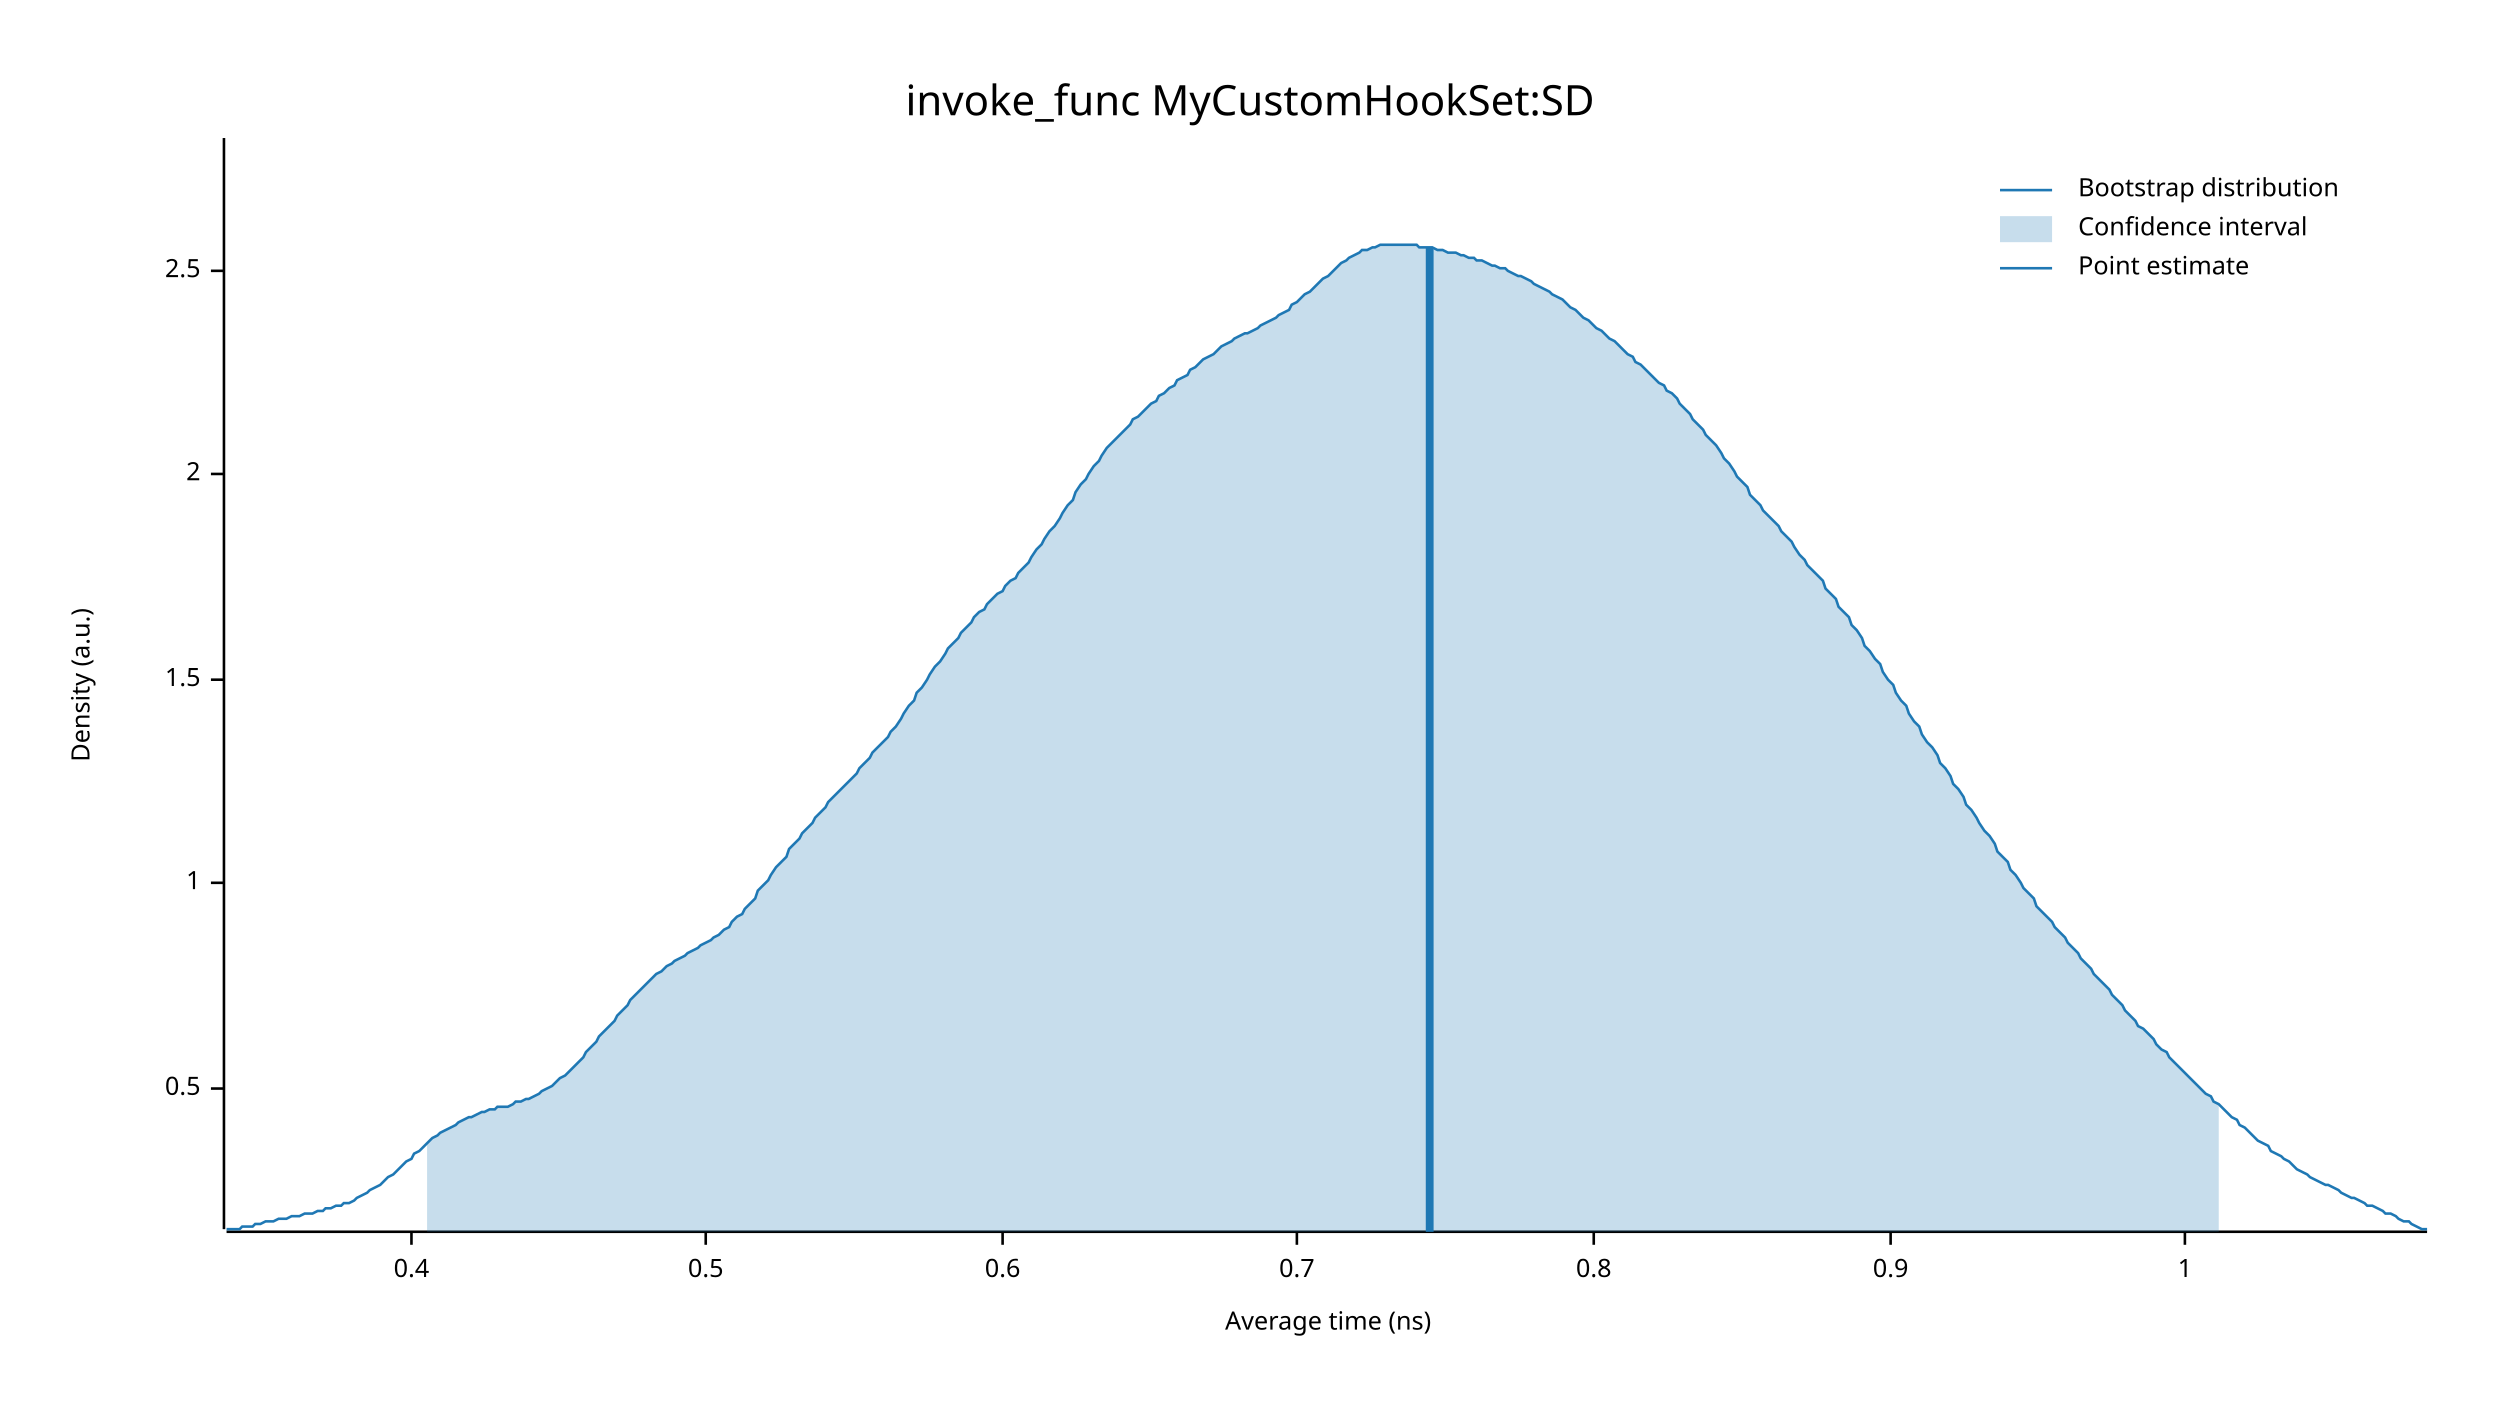
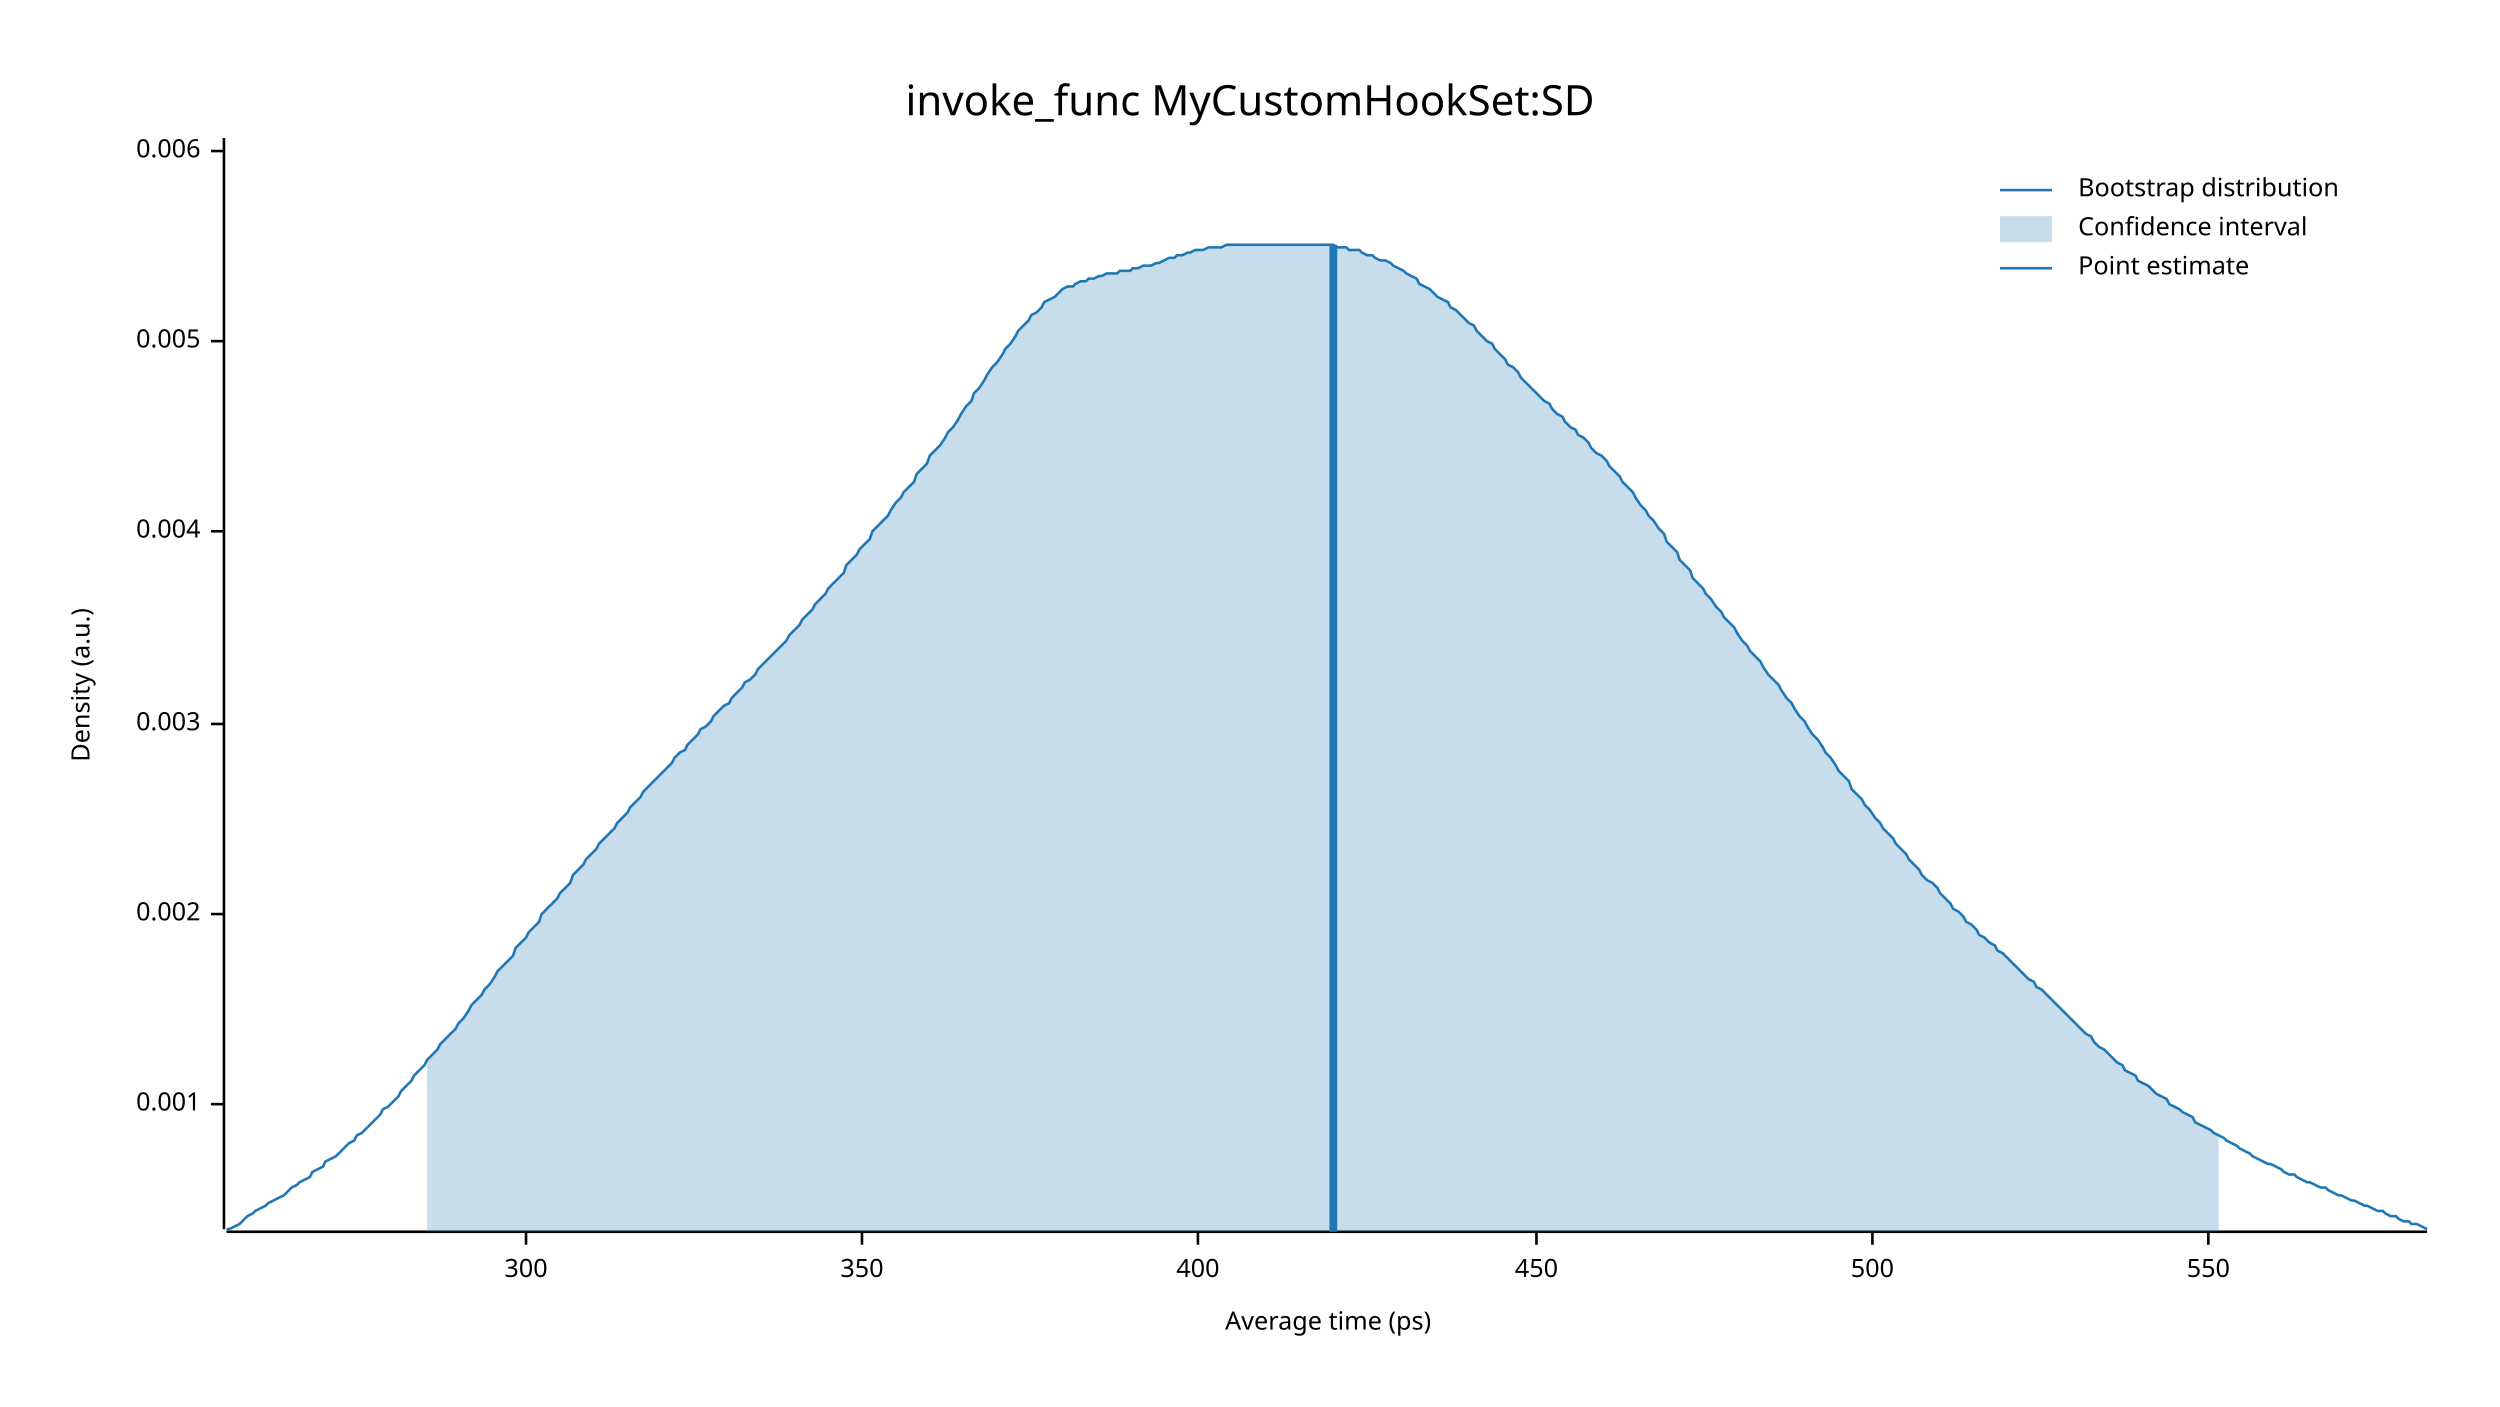
<svg xmlns="http://www.w3.org/2000/svg" width="960" height="540" viewBox="0 0 960 540">
  <text x="480" y="32" dy="0.76em" text-anchor="middle" font-family="sans-serif" font-size="16.129" opacity="1" fill="#000000">
invoke_func MyCustomHookSet:SD
</text>
  <text x="27" y="263" dy="0.76em" text-anchor="middle" font-family="sans-serif" font-size="9.677" opacity="1" fill="#000000" transform="rotate(270, 27, 263)">
Density (a.u.)
</text>
  <text x="510" y="513" dy="-0.5ex" text-anchor="middle" font-family="sans-serif" font-size="9.677" opacity="1" fill="#000000">
- Average time (ns)
+ Average time (ps)
</text>
  <polyline fill="none" opacity="1" stroke="#000000" stroke-width="1" points="86,53 86,472 " />
-   <text x="77" y="418" dy="0.5ex" text-anchor="end" font-family="sans-serif" font-size="9.677" opacity="1" fill="#000000">
- 0.5
+   <text x="77" y="424" dy="0.5ex" text-anchor="end" font-family="sans-serif" font-size="9.677" opacity="1" fill="#000000">
+ 0.001
</text>
-   <polyline fill="none" opacity="1" stroke="#000000" stroke-width="1" points="81,418 86,418 " />
-   <text x="77" y="339" dy="0.5ex" text-anchor="end" font-family="sans-serif" font-size="9.677" opacity="1" fill="#000000">
- 1
+   <polyline fill="none" opacity="1" stroke="#000000" stroke-width="1" points="81,424 86,424 " />
+   <text x="77" y="351" dy="0.5ex" text-anchor="end" font-family="sans-serif" font-size="9.677" opacity="1" fill="#000000">
+ 0.002
</text>
-   <polyline fill="none" opacity="1" stroke="#000000" stroke-width="1" points="81,339 86,339 " />
-   <text x="77" y="261" dy="0.5ex" text-anchor="end" font-family="sans-serif" font-size="9.677" opacity="1" fill="#000000">
- 1.5
+   <polyline fill="none" opacity="1" stroke="#000000" stroke-width="1" points="81,351 86,351 " />
+   <text x="77" y="278" dy="0.5ex" text-anchor="end" font-family="sans-serif" font-size="9.677" opacity="1" fill="#000000">
+ 0.003
</text>
-   <polyline fill="none" opacity="1" stroke="#000000" stroke-width="1" points="81,261 86,261 " />
-   <text x="77" y="182" dy="0.5ex" text-anchor="end" font-family="sans-serif" font-size="9.677" opacity="1" fill="#000000">
- 2
+   <polyline fill="none" opacity="1" stroke="#000000" stroke-width="1" points="81,278 86,278 " />
+   <text x="77" y="204" dy="0.5ex" text-anchor="end" font-family="sans-serif" font-size="9.677" opacity="1" fill="#000000">
+ 0.004
</text>
-   <polyline fill="none" opacity="1" stroke="#000000" stroke-width="1" points="81,182 86,182 " />
-   <text x="77" y="104" dy="0.5ex" text-anchor="end" font-family="sans-serif" font-size="9.677" opacity="1" fill="#000000">
- 2.5
+   <polyline fill="none" opacity="1" stroke="#000000" stroke-width="1" points="81,204 86,204 " />
+   <text x="77" y="131" dy="0.5ex" text-anchor="end" font-family="sans-serif" font-size="9.677" opacity="1" fill="#000000">
+ 0.005
</text>
-   <polyline fill="none" opacity="1" stroke="#000000" stroke-width="1" points="81,104 86,104 " />
+   <polyline fill="none" opacity="1" stroke="#000000" stroke-width="1" points="81,131 86,131 " />
+   <text x="77" y="58" dy="0.5ex" text-anchor="end" font-family="sans-serif" font-size="9.677" opacity="1" fill="#000000">
+ 0.006
+ </text>
+   <polyline fill="none" opacity="1" stroke="#000000" stroke-width="1" points="81,58 86,58 " />
  <polyline fill="none" opacity="1" stroke="#000000" stroke-width="1" points="87,473 932,473 " />
-   <text x="158" y="483" dy="0.76em" text-anchor="middle" font-family="sans-serif" font-size="9.677" opacity="1" fill="#000000">
- 0.4
+   <text x="202" y="483" dy="0.76em" text-anchor="middle" font-family="sans-serif" font-size="9.677" opacity="1" fill="#000000">
+ 300
</text>
-   <polyline fill="none" opacity="1" stroke="#000000" stroke-width="1" points="158,473 158,478 " />
-   <text x="271" y="483" dy="0.76em" text-anchor="middle" font-family="sans-serif" font-size="9.677" opacity="1" fill="#000000">
- 0.5
+   <polyline fill="none" opacity="1" stroke="#000000" stroke-width="1" points="202,473 202,478 " />
+   <text x="331" y="483" dy="0.76em" text-anchor="middle" font-family="sans-serif" font-size="9.677" opacity="1" fill="#000000">
+ 350
</text>
-   <polyline fill="none" opacity="1" stroke="#000000" stroke-width="1" points="271,473 271,478 " />
-   <text x="385" y="483" dy="0.76em" text-anchor="middle" font-family="sans-serif" font-size="9.677" opacity="1" fill="#000000">
- 0.6
+   <polyline fill="none" opacity="1" stroke="#000000" stroke-width="1" points="331,473 331,478 " />
+   <text x="460" y="483" dy="0.76em" text-anchor="middle" font-family="sans-serif" font-size="9.677" opacity="1" fill="#000000">
+ 400
</text>
-   <polyline fill="none" opacity="1" stroke="#000000" stroke-width="1" points="385,473 385,478 " />
-   <text x="498" y="483" dy="0.76em" text-anchor="middle" font-family="sans-serif" font-size="9.677" opacity="1" fill="#000000">
- 0.7
+   <polyline fill="none" opacity="1" stroke="#000000" stroke-width="1" points="460,473 460,478 " />
+   <text x="590" y="483" dy="0.76em" text-anchor="middle" font-family="sans-serif" font-size="9.677" opacity="1" fill="#000000">
+ 450
</text>
-   <polyline fill="none" opacity="1" stroke="#000000" stroke-width="1" points="498,473 498,478 " />
-   <text x="612" y="483" dy="0.76em" text-anchor="middle" font-family="sans-serif" font-size="9.677" opacity="1" fill="#000000">
- 0.8
+   <polyline fill="none" opacity="1" stroke="#000000" stroke-width="1" points="590,473 590,478 " />
+   <text x="719" y="483" dy="0.76em" text-anchor="middle" font-family="sans-serif" font-size="9.677" opacity="1" fill="#000000">
+ 500
</text>
-   <polyline fill="none" opacity="1" stroke="#000000" stroke-width="1" points="612,473 612,478 " />
-   <text x="726" y="483" dy="0.76em" text-anchor="middle" font-family="sans-serif" font-size="9.677" opacity="1" fill="#000000">
- 0.9
+   <polyline fill="none" opacity="1" stroke="#000000" stroke-width="1" points="719,473 719,478 " />
+   <text x="848" y="483" dy="0.76em" text-anchor="middle" font-family="sans-serif" font-size="9.677" opacity="1" fill="#000000">
+ 550
</text>
-   <polyline fill="none" opacity="1" stroke="#000000" stroke-width="1" points="726,473 726,478 " />
-   <text x="839" y="483" dy="0.76em" text-anchor="middle" font-family="sans-serif" font-size="9.677" opacity="1" fill="#000000">
- 1
- </text>
-   <polyline fill="none" opacity="1" stroke="#000000" stroke-width="1" points="839,473 839,478 " />
-   <polyline fill="none" opacity="1" stroke="#1F78B4" stroke-width="1" points="87,472 88,472 90,472 92,472 93,471 95,471 97,471 98,470 100,470 102,469 103,469 105,469 107,468 109,468 110,468 112,467 114,467 115,467 117,466 119,466 120,466 122,465 124,465 125,464 127,464 129,463 131,463 132,462 134,462 136,461 137,460 139,459 141,458 142,457 144,456 146,455 147,454 149,452 151,451 153,449 154,448 156,446 158,445 159,443 161,442 163,440 164,439 166,437 168,436 169,435 171,434 173,433 175,432 176,431 178,430 180,429 181,429 183,428 185,427 186,427 188,426 190,426 191,425 193,425 195,425 197,424 198,423 200,423 202,422 203,422 205,421 207,420 208,419 210,418 212,417 214,415 215,414 217,413 219,411 220,410 222,408 224,406 225,404 227,402 229,400 230,398 232,396 234,394 236,392 237,390 239,388 241,386 242,384 244,382 246,380 247,379 249,377 251,375 252,374 254,373 256,371 258,370 259,369 261,368 263,367 264,366 266,365 268,364 269,363 271,362 273,361 274,360 276,359 278,357 280,356 281,354 283,352 285,351 286,349 288,347 290,345 291,342 293,340 295,338 296,336 298,333 300,331 302,329 303,326 305,324 307,322 308,320 310,318 312,316 313,314 315,312 317,310 318,308 320,306 322,304 324,302 325,301 327,299 329,297 330,295 332,293 334,291 335,289 337,287 339,285 341,283 342,281 344,279 346,276 347,274 349,271 351,269 352,266 354,264 356,261 357,259 359,256 361,254 363,251 364,249 366,247 368,245 369,243 371,241 373,239 374,237 376,235 378,234 379,232 381,230 383,228 385,227 386,225 388,223 390,222 391,220 393,218 395,216 396,214 398,211 400,209 401,207 403,204 405,202 407,199 408,197 410,194 412,192 413,189 415,186 417,184 418,182 420,179 422,177 423,175 425,172 427,170 429,168 430,167 432,165 434,163 435,161 437,160 439,158 440,157 442,155 444,154 445,152 447,151 449,149 451,148 452,146 454,145 456,144 457,142 459,141 461,139 462,138 464,137 466,136 468,134 469,133 471,132 473,131 474,130 476,129 478,128 479,128 481,127 483,126 484,125 486,124 488,123 490,122 491,121 493,120 495,119 496,117 498,116 500,114 501,113 503,112 505,110 506,109 508,107 510,106 512,104 513,103 515,101 517,100 518,99 520,98 522,97 523,96 525,96 527,95 528,95 530,94 532,94 534,94 535,94 537,94 539,94 540,94 542,94 544,94 545,95 547,95 549,95 550,95 552,96 554,96 556,97 557,97 559,97 561,98 562,98 564,99 566,99 567,100 569,100 571,101 573,102 574,102 576,103 578,103 579,104 581,105 583,106 584,106 586,107 588,108 589,109 591,110 593,111 595,112 596,113 598,114 600,115 601,116 603,118 605,119 606,120 608,122 610,123 611,124 613,126 615,127 617,129 618,130 620,131 622,133 623,134 625,136 627,137 628,139 630,140 632,142 633,143 635,145 637,147 639,148 640,150 642,151 644,153 645,155 647,157 649,159 650,161 652,163 654,165 655,167 657,169 659,171 661,174 662,176 664,178 666,181 667,183 669,185 671,187 672,190 674,192 676,194 677,196 679,198 681,200 683,202 684,204 686,206 688,208 689,210 691,213 693,215 694,217 696,219 698,221 700,223 701,226 703,228 705,230 706,233 708,235 710,237 711,240 713,242 715,245 716,248 718,250 720,253 722,255 723,258 725,261 727,263 728,266 730,269 732,271 733,274 735,277 737,279 738,282 740,285 742,287 744,290 745,293 747,295 749,298 750,301 752,303 754,306 755,309 757,311 759,314 760,316 762,319 764,321 766,324 767,327 769,329 771,331 772,334 774,336 776,339 777,341 779,343 781,345 782,348 784,350 786,352 788,354 789,356 791,358 793,360 794,362 796,364 798,366 799,368 801,370 803,372 804,374 806,376 808,378 810,380 811,382 813,384 815,386 816,388 818,390 820,392 821,394 823,395 825,397 827,399 828,401 830,403 832,404 833,406 835,408 837,410 838,411 840,413 842,415 843,416 845,418 847,420 849,421 850,423 852,424 854,426 855,427 857,429 859,430 860,432 862,433 864,435 865,436 867,438 869,439 871,440 872,442 874,443 876,444 877,445 879,446 881,448 882,449 884,450 886,451 887,452 889,453 891,454 893,455 894,455 896,456 898,457 899,458 901,459 903,460 904,460 906,461 908,462 909,463 911,463 913,464 915,465 916,466 918,466 920,467 921,468 923,469 925,469 926,470 928,471 930,472 932,472 " />
-   <polygon opacity="0.25" fill="#1F78B4" points="164,439 166,437 168,436 169,435 171,434 173,433 175,432 176,431 178,430 180,429 181,429 183,428 185,427 186,427 188,426 190,426 191,425 193,425 195,425 197,424 198,423 200,423 202,422 203,422 205,421 207,420 208,419 210,418 212,417 214,415 215,414 217,413 219,411 220,410 222,408 224,406 225,404 227,402 229,400 230,398 232,396 234,394 236,392 237,390 239,388 241,386 242,384 244,382 246,380 247,379 249,377 251,375 252,374 254,373 256,371 258,370 259,369 261,368 263,367 264,366 266,365 268,364 269,363 271,362 273,361 274,360 276,359 278,357 280,356 281,354 283,352 285,351 286,349 288,347 290,345 291,342 293,340 295,338 296,336 298,333 300,331 302,329 303,326 305,324 307,322 308,320 310,318 312,316 313,314 315,312 317,310 318,308 320,306 322,304 324,302 325,301 327,299 329,297 330,295 332,293 334,291 335,289 337,287 339,285 341,283 342,281 344,279 346,276 347,274 349,271 351,269 352,266 354,264 356,261 357,259 359,256 361,254 363,251 364,249 366,247 368,245 369,243 371,241 373,239 374,237 376,235 378,234 379,232 381,230 383,228 385,227 386,225 388,223 390,222 391,220 393,218 395,216 396,214 398,211 400,209 401,207 403,204 405,202 407,199 408,197 410,194 412,192 413,189 415,186 417,184 418,182 420,179 422,177 423,175 425,172 427,170 429,168 430,167 432,165 434,163 435,161 437,160 439,158 440,157 442,155 444,154 445,152 447,151 449,149 451,148 452,146 454,145 456,144 457,142 459,141 461,139 462,138 464,137 466,136 468,134 469,133 471,132 473,131 474,130 476,129 478,128 479,128 481,127 483,126 484,125 486,124 488,123 490,122 491,121 493,120 495,119 496,117 498,116 500,114 501,113 503,112 505,110 506,109 508,107 510,106 512,104 513,103 515,101 517,100 518,99 520,98 522,97 523,96 525,96 527,95 528,95 530,94 532,94 534,94 535,94 537,94 539,94 540,94 542,94 544,94 545,95 547,95 549,95 550,95 552,96 554,96 556,97 557,97 559,97 561,98 562,98 564,99 566,99 567,100 569,100 571,101 573,102 574,102 576,103 578,103 579,104 581,105 583,106 584,106 586,107 588,108 589,109 591,110 593,111 595,112 596,113 598,114 600,115 601,116 603,118 605,119 606,120 608,122 610,123 611,124 613,126 615,127 617,129 618,130 620,131 622,133 623,134 625,136 627,137 628,139 630,140 632,142 633,143 635,145 637,147 639,148 640,150 642,151 644,153 645,155 647,157 649,159 650,161 652,163 654,165 655,167 657,169 659,171 661,174 662,176 664,178 666,181 667,183 669,185 671,187 672,190 674,192 676,194 677,196 679,198 681,200 683,202 684,204 686,206 688,208 689,210 691,213 693,215 694,217 696,219 698,221 700,223 701,226 703,228 705,230 706,233 708,235 710,237 711,240 713,242 715,245 716,248 718,250 720,253 722,255 723,258 725,261 727,263 728,266 730,269 732,271 733,274 735,277 737,279 738,282 740,285 742,287 744,290 745,293 747,295 749,298 750,301 752,303 754,306 755,309 757,311 759,314 760,316 762,319 764,321 766,324 767,327 769,329 771,331 772,334 774,336 776,339 777,341 779,343 781,345 782,348 784,350 786,352 788,354 789,356 791,358 793,360 794,362 796,364 798,366 799,368 801,370 803,372 804,374 806,376 808,378 810,380 811,382 813,384 815,386 816,388 818,390 820,392 821,394 823,395 825,397 827,399 828,401 830,403 832,404 833,406 835,408 837,410 838,411 840,413 842,415 843,416 845,418 847,420 849,421 850,423 852,424 852,473 164,473 " />
-   <polyline fill="none" opacity="1" stroke="#1F78B4" stroke-width="3" points="549,473 549,95 " />
+   <polyline fill="none" opacity="1" stroke="#000000" stroke-width="1" points="848,473 848,478 " />
+   <polyline fill="none" opacity="1" stroke="#1F78B4" stroke-width="1" points="87,472 88,472 90,471 92,470 93,469 95,467 97,466 98,465 100,464 102,463 103,462 105,461 107,460 109,459 110,458 112,456 114,455 115,454 117,453 119,452 120,450 122,449 124,448 125,446 127,445 129,444 131,442 132,441 134,439 136,438 137,436 139,435 141,433 142,432 144,430 146,428 147,426 149,425 151,423 153,421 154,419 156,417 158,415 159,413 161,411 163,409 164,407 166,405 168,403 169,401 171,399 173,397 175,395 176,393 178,391 180,388 181,386 183,384 185,382 186,380 188,378 190,375 191,373 193,371 195,369 197,367 198,364 200,362 202,360 203,358 205,356 207,354 208,351 210,349 212,347 214,345 215,343 217,341 219,339 220,336 222,334 224,332 225,330 227,328 229,326 230,324 232,322 234,320 236,318 237,316 239,314 241,312 242,310 244,308 246,306 247,304 249,302 251,300 252,299 254,297 256,295 258,293 259,291 261,289 263,288 264,286 266,284 268,282 269,280 271,279 273,277 274,275 276,273 278,271 280,270 281,268 283,266 285,264 286,262 288,261 290,259 291,257 293,255 295,253 296,252 298,250 300,248 302,246 303,244 305,242 307,240 308,238 310,236 312,234 313,232 315,230 317,228 318,226 320,224 322,222 324,220 325,217 327,215 329,213 330,211 332,209 334,207 335,204 337,202 339,200 341,198 342,196 344,193 346,191 347,189 349,187 351,185 352,182 354,180 356,178 357,175 359,173 361,171 363,168 364,166 366,164 368,161 369,159 371,156 373,154 374,151 376,149 378,146 379,144 381,141 383,139 385,136 386,134 388,132 390,129 391,127 393,125 395,123 396,121 398,120 400,118 401,116 403,115 405,114 407,112 408,111 410,110 412,110 413,109 415,108 417,108 418,107 420,107 422,106 423,106 425,105 427,105 429,105 430,104 432,104 434,104 435,103 437,103 439,102 440,102 442,102 444,101 445,101 447,100 449,99 451,99 452,98 454,98 456,97 457,97 459,96 461,96 462,96 464,95 466,95 468,95 469,95 471,94 473,94 474,94 476,94 478,94 479,94 481,94 483,94 484,94 486,94 488,94 490,94 491,94 493,94 495,94 496,94 498,94 500,94 501,94 503,94 505,94 506,94 508,94 510,94 512,94 513,95 515,95 517,95 518,96 520,96 522,96 523,97 525,98 527,98 528,99 530,100 532,100 534,101 535,102 537,103 539,104 540,105 542,106 544,107 545,109 547,110 549,111 550,112 552,114 554,115 556,116 557,118 559,119 561,121 562,122 564,124 566,125 567,127 569,129 571,131 573,132 574,134 576,136 578,138 579,140 581,141 583,143 584,145 586,147 588,149 589,150 591,152 593,154 595,155 596,157 598,159 600,160 601,162 603,164 605,165 606,167 608,168 610,170 611,172 613,174 615,175 617,177 618,179 620,181 622,183 623,185 625,187 627,189 628,191 630,194 632,196 633,198 635,200 637,203 639,205 640,208 642,210 644,212 645,215 647,217 649,219 650,222 652,224 654,226 655,228 657,230 659,233 661,235 662,237 664,239 666,241 667,243 669,246 671,248 672,250 674,252 676,254 677,256 679,259 681,261 683,263 684,265 686,268 688,270 689,272 691,275 693,277 694,279 696,282 698,284 700,287 701,289 703,291 705,294 706,296 708,298 710,300 711,303 713,305 715,307 716,309 718,311 720,314 722,316 723,318 725,320 727,322 728,324 730,326 732,328 733,330 735,332 737,334 738,336 740,338 742,339 744,341 745,343 747,345 749,347 750,349 752,350 754,352 755,354 757,355 759,357 760,359 762,360 764,362 766,363 767,365 769,366 771,368 772,369 774,371 776,373 777,374 779,376 781,377 782,379 784,380 786,382 788,384 789,385 791,387 793,389 794,390 796,392 798,394 799,395 801,397 803,398 804,400 806,402 808,403 810,405 811,406 813,408 815,409 816,411 818,412 820,413 821,415 823,416 825,417 827,419 828,420 830,421 832,422 833,424 835,425 837,426 838,427 840,428 842,429 843,431 845,432 847,433 849,434 850,435 852,436 854,437 855,438 857,439 859,440 860,441 862,442 864,443 865,444 867,445 869,446 871,447 872,447 874,448 876,449 877,450 879,451 881,451 882,452 884,453 886,454 887,454 889,455 891,456 893,456 894,457 896,458 898,459 899,459 901,460 903,461 904,461 906,462 908,463 909,463 911,464 913,465 915,465 916,466 918,467 920,467 921,468 923,469 925,469 926,470 928,470 930,471 932,472 " />
+   <polygon opacity="0.25" fill="#1F78B4" points="164,407 166,405 168,403 169,401 171,399 173,397 175,395 176,393 178,391 180,388 181,386 183,384 185,382 186,380 188,378 190,375 191,373 193,371 195,369 197,367 198,364 200,362 202,360 203,358 205,356 207,354 208,351 210,349 212,347 214,345 215,343 217,341 219,339 220,336 222,334 224,332 225,330 227,328 229,326 230,324 232,322 234,320 236,318 237,316 239,314 241,312 242,310 244,308 246,306 247,304 249,302 251,300 252,299 254,297 256,295 258,293 259,291 261,289 263,288 264,286 266,284 268,282 269,280 271,279 273,277 274,275 276,273 278,271 280,270 281,268 283,266 285,264 286,262 288,261 290,259 291,257 293,255 295,253 296,252 298,250 300,248 302,246 303,244 305,242 307,240 308,238 310,236 312,234 313,232 315,230 317,228 318,226 320,224 322,222 324,220 325,217 327,215 329,213 330,211 332,209 334,207 335,204 337,202 339,200 341,198 342,196 344,193 346,191 347,189 349,187 351,185 352,182 354,180 356,178 357,175 359,173 361,171 363,168 364,166 366,164 368,161 369,159 371,156 373,154 374,151 376,149 378,146 379,144 381,141 383,139 385,136 386,134 388,132 390,129 391,127 393,125 395,123 396,121 398,120 400,118 401,116 403,115 405,114 407,112 408,111 410,110 412,110 413,109 415,108 417,108 418,107 420,107 422,106 423,106 425,105 427,105 429,105 430,104 432,104 434,104 435,103 437,103 439,102 440,102 442,102 444,101 445,101 447,100 449,99 451,99 452,98 454,98 456,97 457,97 459,96 461,96 462,96 464,95 466,95 468,95 469,95 471,94 473,94 474,94 476,94 478,94 479,94 481,94 483,94 484,94 486,94 488,94 490,94 491,94 493,94 495,94 496,94 498,94 500,94 501,94 503,94 505,94 506,94 508,94 510,94 512,94 513,95 515,95 517,95 518,96 520,96 522,96 523,97 525,98 527,98 528,99 530,100 532,100 534,101 535,102 537,103 539,104 540,105 542,106 544,107 545,109 547,110 549,111 550,112 552,114 554,115 556,116 557,118 559,119 561,121 562,122 564,124 566,125 567,127 569,129 571,131 573,132 574,134 576,136 578,138 579,140 581,141 583,143 584,145 586,147 588,149 589,150 591,152 593,154 595,155 596,157 598,159 600,160 601,162 603,164 605,165 606,167 608,168 610,170 611,172 613,174 615,175 617,177 618,179 620,181 622,183 623,185 625,187 627,189 628,191 630,194 632,196 633,198 635,200 637,203 639,205 640,208 642,210 644,212 645,215 647,217 649,219 650,222 652,224 654,226 655,228 657,230 659,233 661,235 662,237 664,239 666,241 667,243 669,246 671,248 672,250 674,252 676,254 677,256 679,259 681,261 683,263 684,265 686,268 688,270 689,272 691,275 693,277 694,279 696,282 698,284 700,287 701,289 703,291 705,294 706,296 708,298 710,300 711,303 713,305 715,307 716,309 718,311 720,314 722,316 723,318 725,320 727,322 728,324 730,326 732,328 733,330 735,332 737,334 738,336 740,338 742,339 744,341 745,343 747,345 749,347 750,349 752,350 754,352 755,354 757,355 759,357 760,359 762,360 764,362 766,363 767,365 769,366 771,368 772,369 774,371 776,373 777,374 779,376 781,377 782,379 784,380 786,382 788,384 789,385 791,387 793,389 794,390 796,392 798,394 799,395 801,397 803,398 804,400 806,402 808,403 810,405 811,406 813,408 815,409 816,411 818,412 820,413 821,415 823,416 825,417 827,419 828,420 830,421 832,422 833,424 835,425 837,426 838,427 840,428 842,429 843,431 845,432 847,433 849,434 850,435 852,436 852,473 164,473 " />
+   <polyline fill="none" opacity="1" stroke="#1F78B4" stroke-width="3" points="512,473 512,94 " />
  <text x="798" y="68" dy="0.76em" text-anchor="start" font-family="sans-serif" font-size="9.677" opacity="1" fill="#000000">
Bootstrap distribution
</text>
  <text x="798" y="83" dy="0.76em" text-anchor="start" font-family="sans-serif" font-size="9.677" opacity="1" fill="#000000">
Confidence interval
</text>
  <text x="798" y="98" dy="0.76em" text-anchor="start" font-family="sans-serif" font-size="9.677" opacity="1" fill="#000000">
Point estimate
</text>
  <polyline fill="none" opacity="1" stroke="#1F78B4" stroke-width="1" points="768,73 788,73 " />
  <rect x="768" y="83" width="20" height="10" opacity="0.25" fill="#1F78B4" stroke="none" />
  <polyline fill="none" opacity="1" stroke="#1F78B4" stroke-width="1" points="768,103 788,103 " />
</svg>
